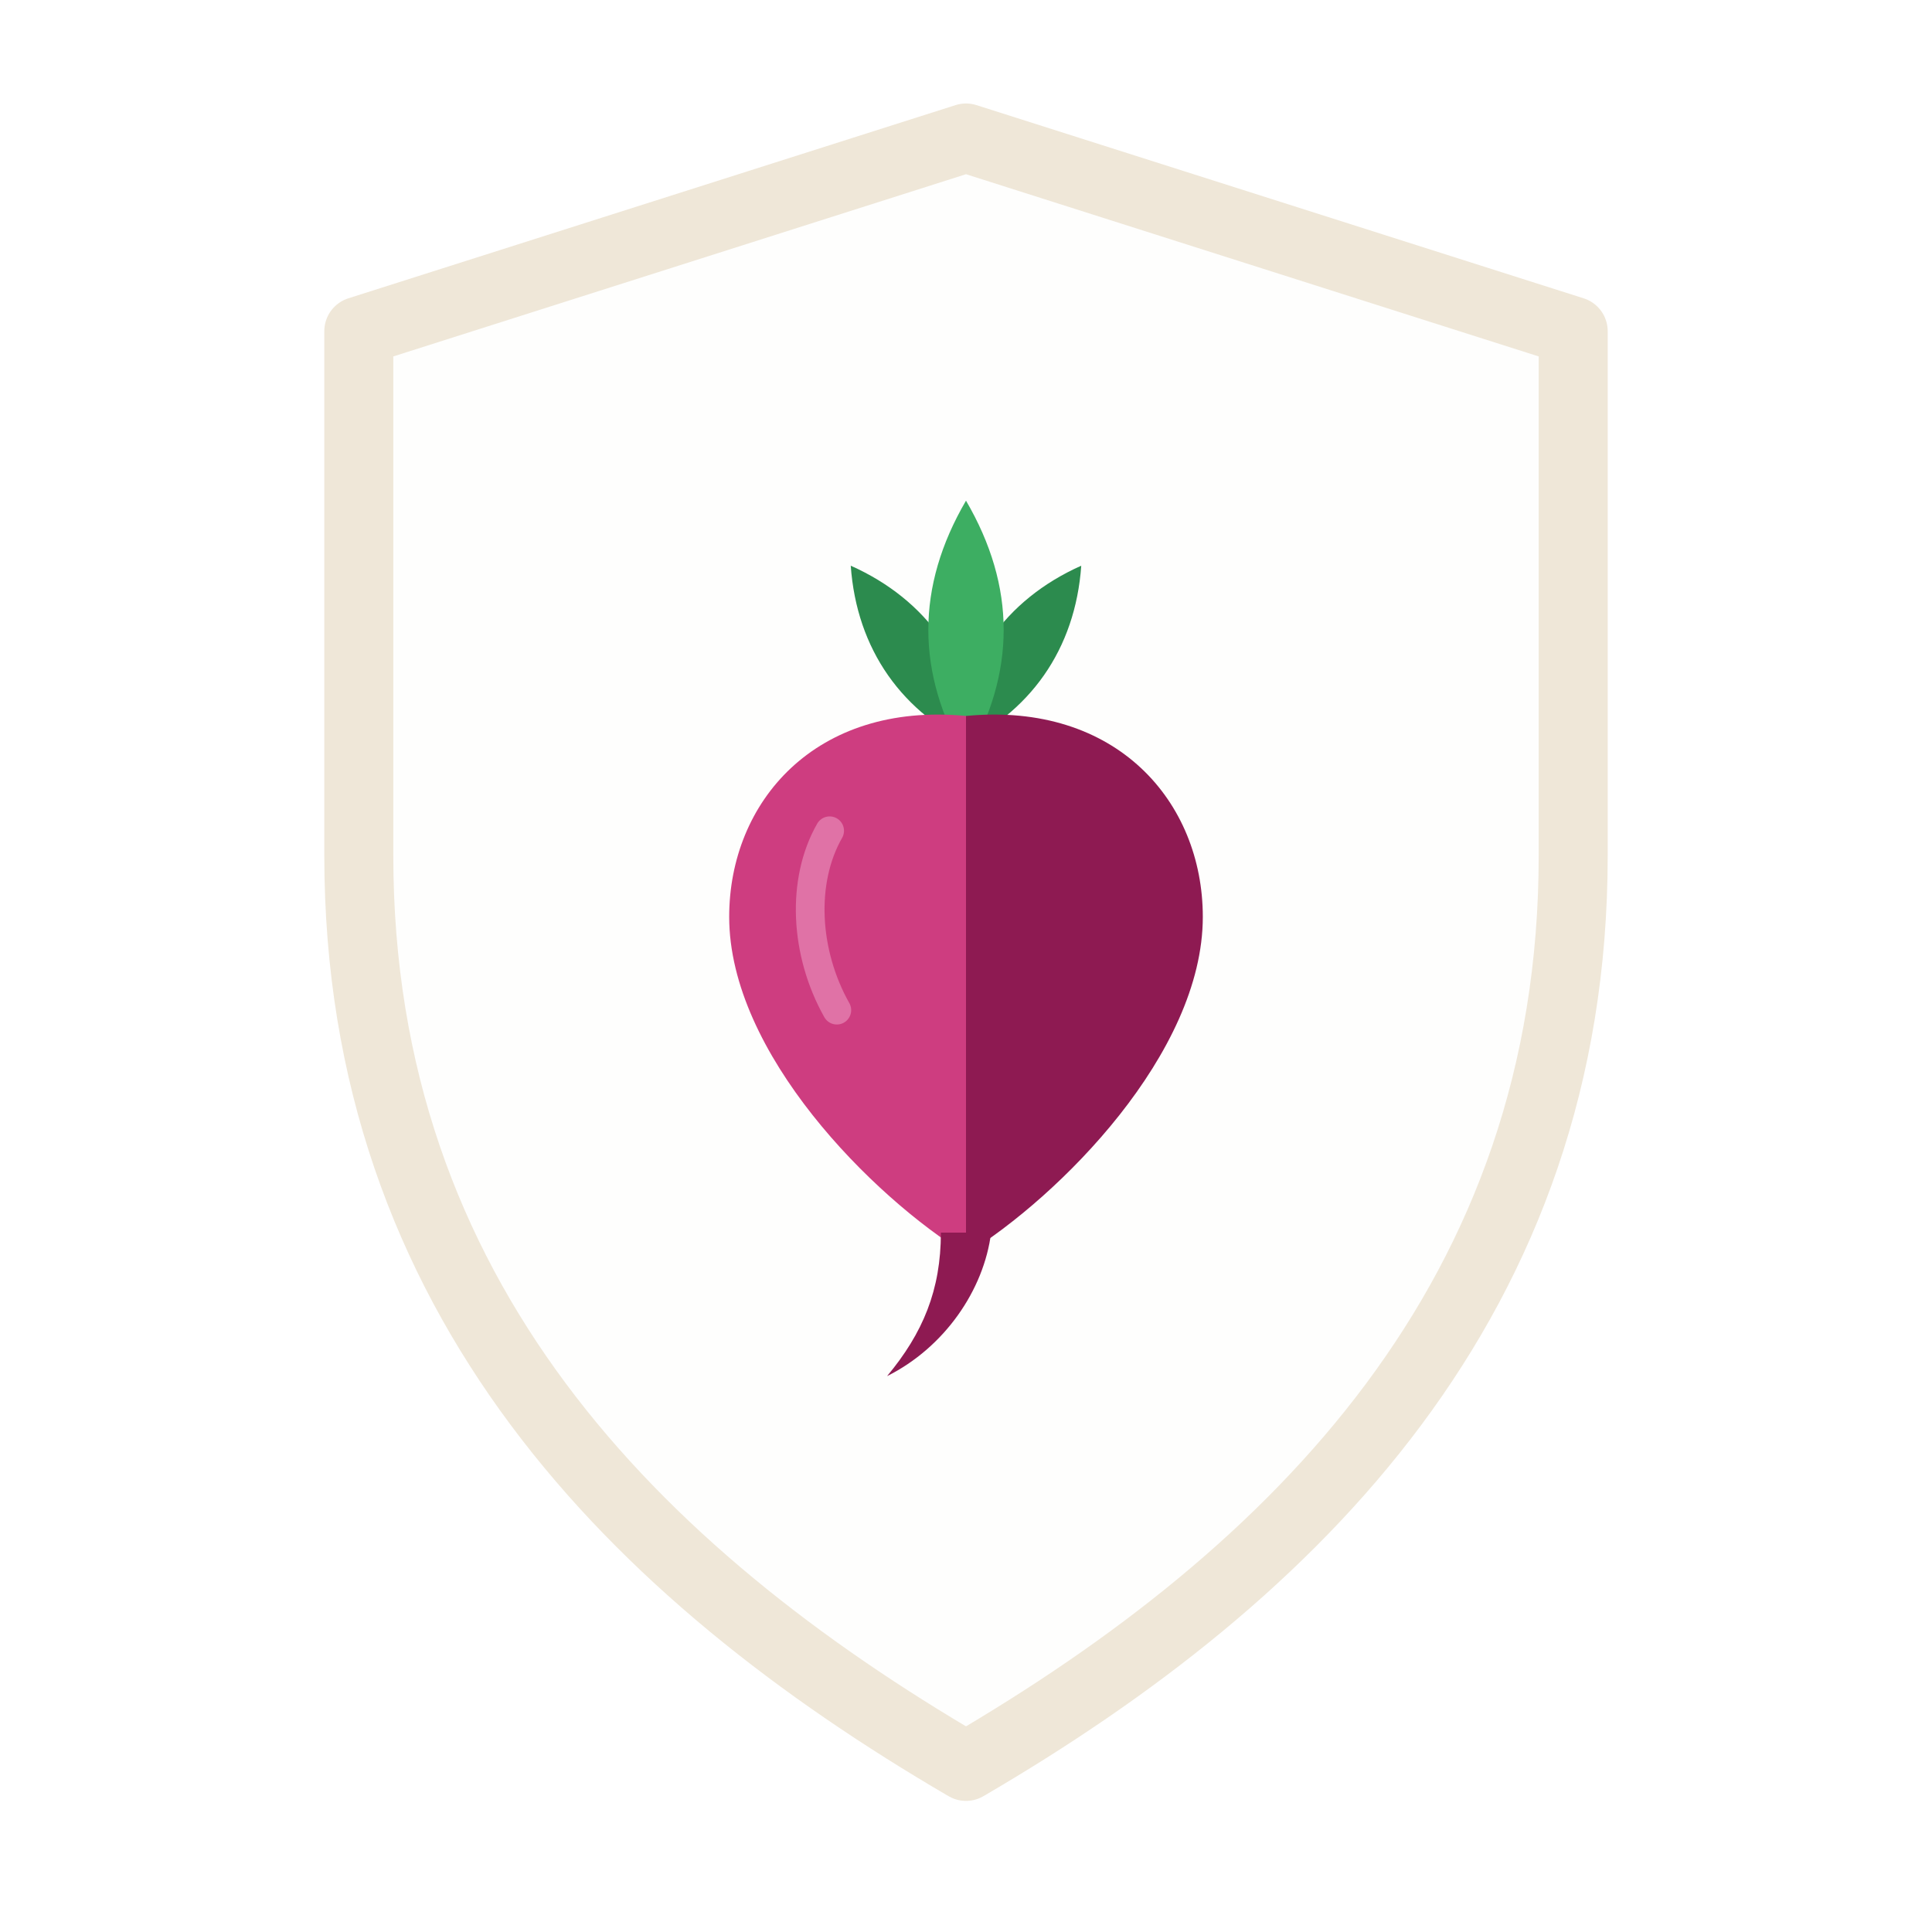
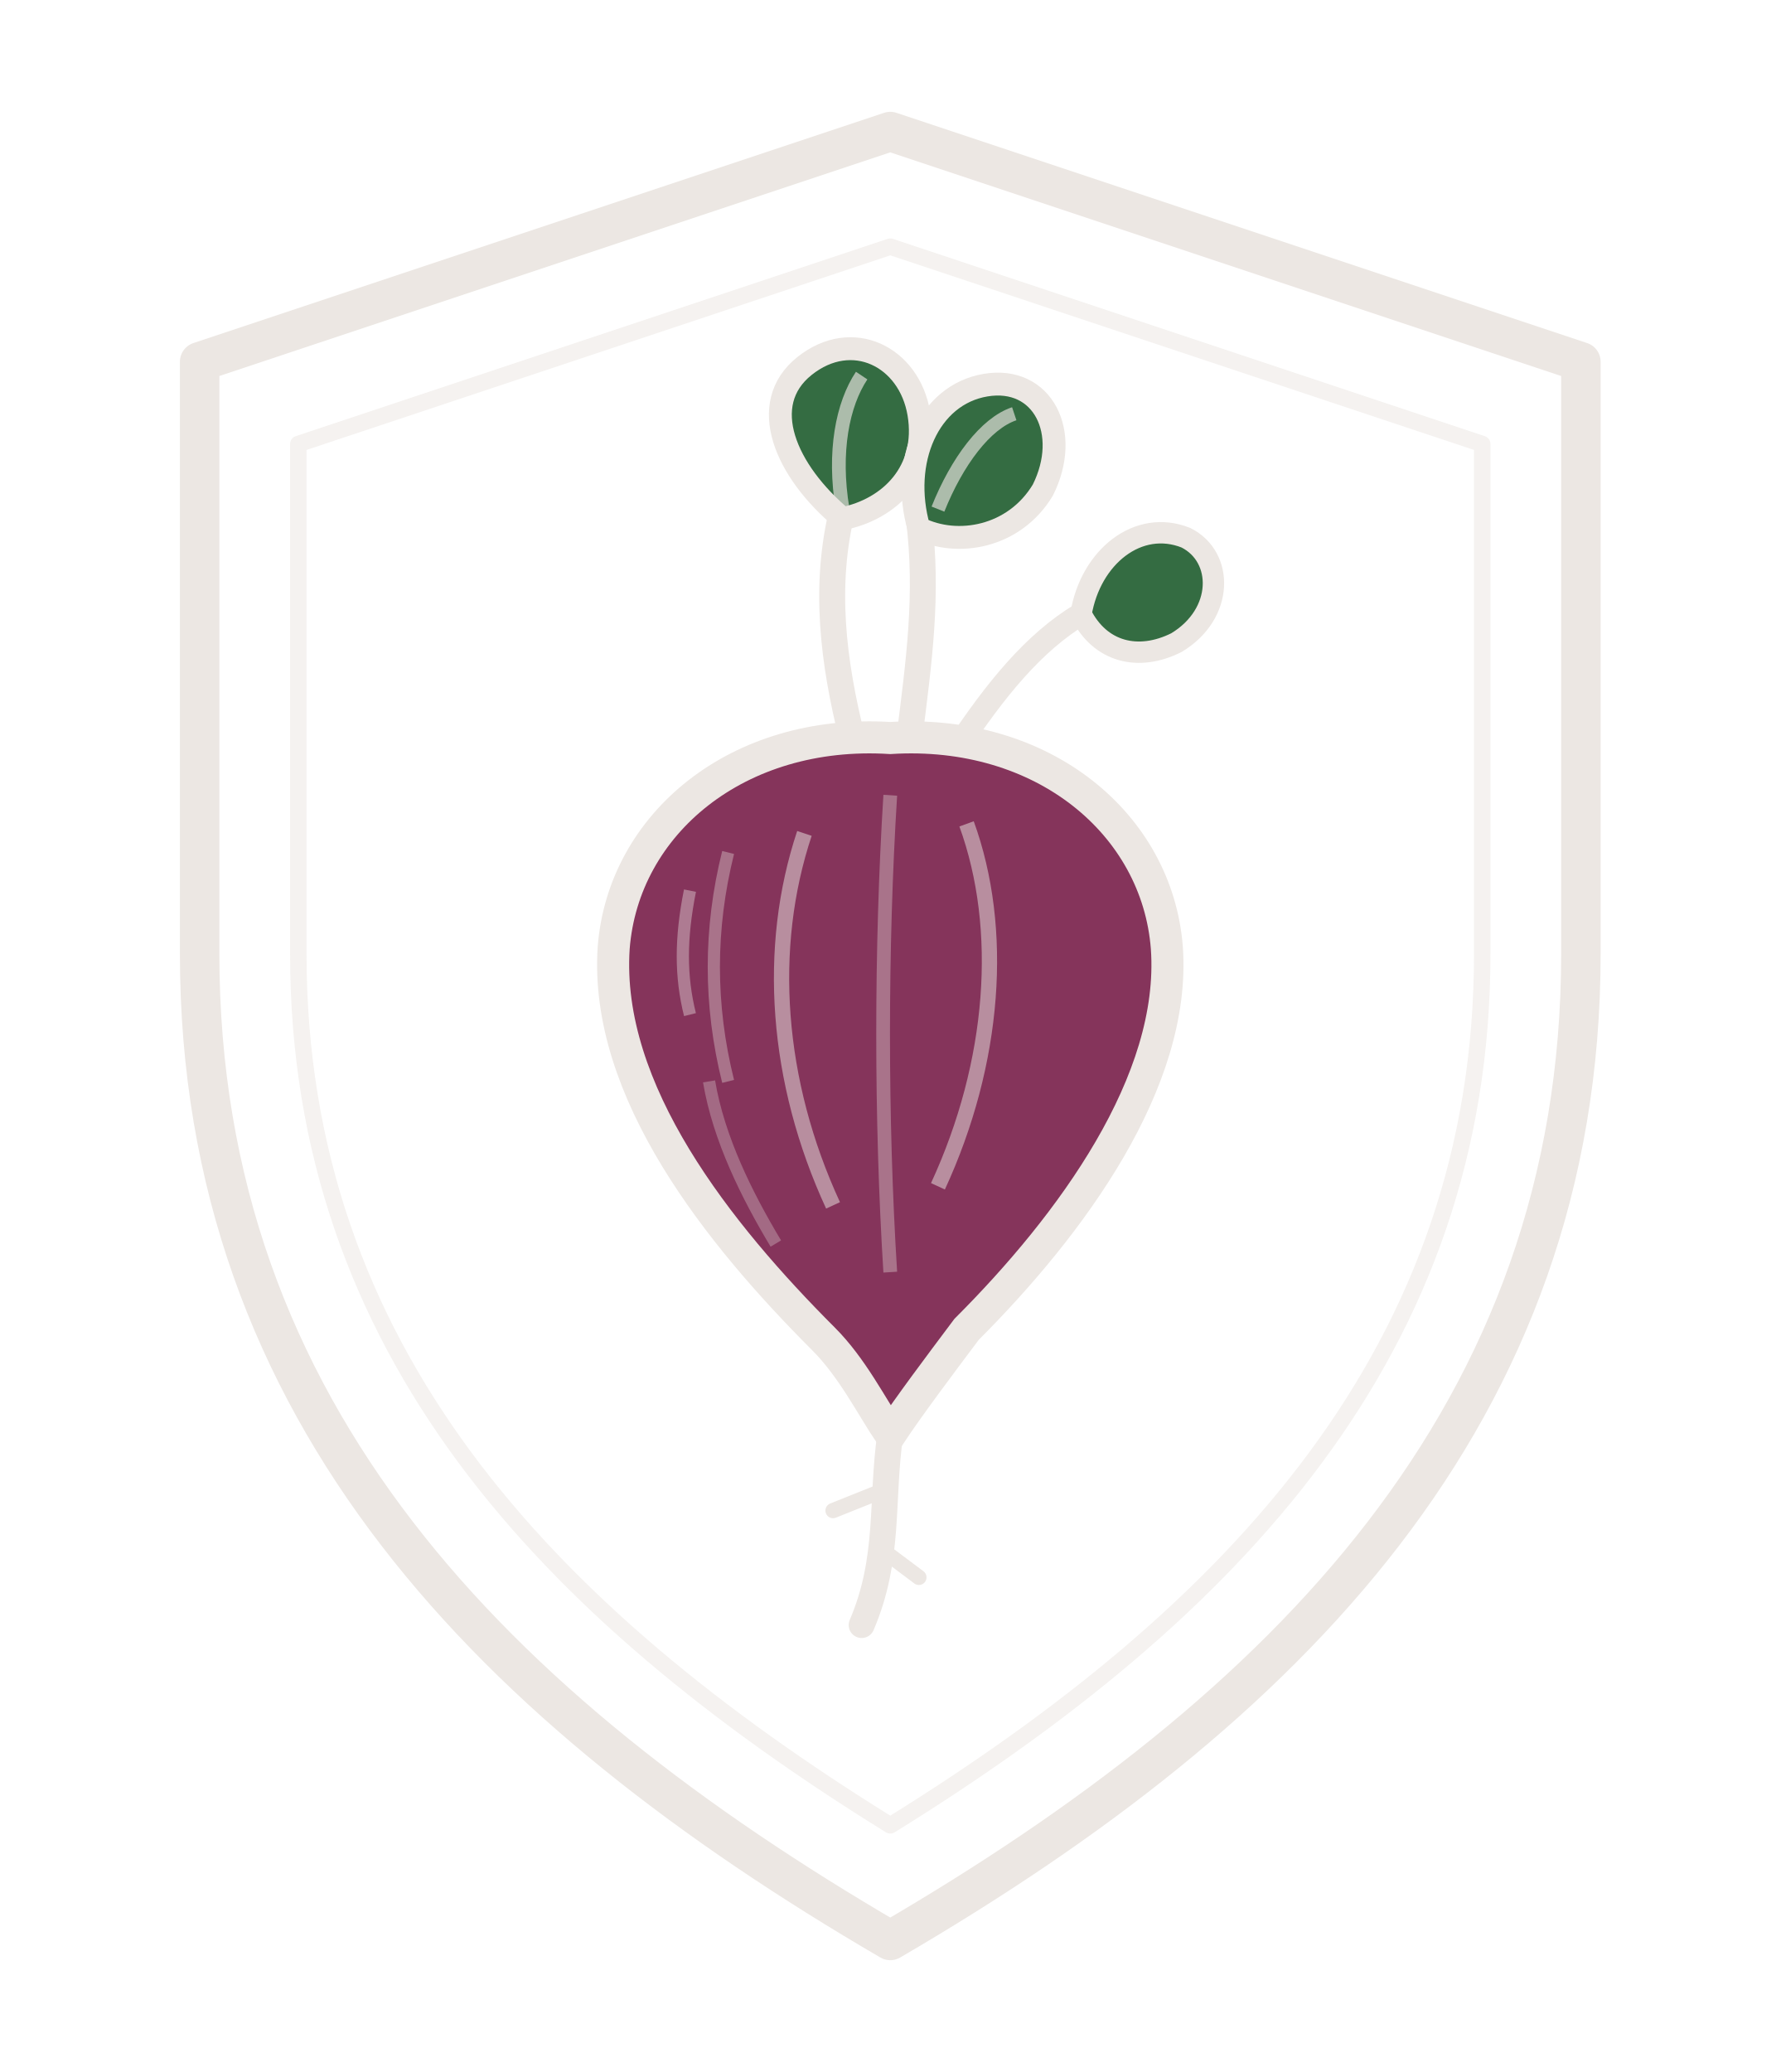
- <svg xmlns="http://www.w3.org/2000/svg" viewBox="0 0 140 140" width="140" height="140" fill="none">
-   <path d="M70,10 L114,24 V62 C114,94 94,114 70,128 C46,114 26,94 26,62 V24 Z" fill="rgba(239,231,216,0.05)" stroke="#EFE7D8" stroke-width="5" stroke-linejoin="round" />
-   <g transform="translate(70,68) scale(0.52) translate(-50,-63)">
-     <g transform="translate(50,34)">
-       <g transform="rotate(-35)">
-         <path d="M0,3 C-6,-7 -6,-18 0,-28 C6,-18 6,-7 0,3 Z" fill="#2C8B4E" />
-       </g>
-       <g transform="rotate(35)">
-         <path d="M0,3 C-6,-7 -6,-18 0,-28 C6,-18 6,-7 0,3 Z" fill="#2C8B4E" />
-       </g>
-       <path d="M0,4 C-7,-8 -7,-20 0,-32 C7,-20 7,-8 0,4 Z" fill="#3DAE62" />
-     </g>
-     <path d="M50,32 C29,30 17,44 17,60 C17,79 37,99 50,107 Z" fill="#CE3D80" />
-     <path d="M50,32 C71,30 83,44 83,60 C83,79 63,99 50,107 Z" fill="#8E1A52" />
-     <path d="M31,48 C27,55 27.5,65 32,73" stroke="#EE9CC4" stroke-width="4" stroke-linecap="round" fill="none" opacity="0.55" />
-     <path d="M46.5,104 C46.5,112 44,118 39,124 C47,120 52.5,112 53.5,104 Z" fill="#8E1A52" />
+ <svg xmlns="http://www.w3.org/2000/svg" viewBox="18 8 108 126" width="110" height="128" fill="none">
+   <path d="M72,16 L114,30 L114,66 C114,94 96,112 72,126 C48,112 30,94 30,66 L30,30 Z" stroke="#ECE7E3" stroke-width="2.4" fill="none" stroke-linejoin="round" />
+   <path d="M72,23 L108,35 L108,66 C108,90 93,106 72,119 C51,106 36,90 36,66 L36,35 Z" stroke="#ECE7E3" stroke-width="1" fill="none" opacity="0.55" stroke-linejoin="round" />
+   <g transform="translate(43,32) scale(0.58)">
+     <path d="M46,36 C44,28 43,20 45,12" stroke="#ECE7E3" stroke-width="2.72" fill="none" stroke-linecap="round" />
+     <path d="M52,36 C53,28 54,21 53,13" stroke="#ECE7E3" stroke-width="2.72" fill="none" stroke-linecap="round" />
+     <path d="M57,37 C61,31 65,26 70,23" stroke="#ECE7E3" stroke-width="2.4" fill="none" stroke-linecap="round" />
+     <path d="M45,13 C39,8 36,1 41,-3 C46,-7 52,-4 53,2 C54,8 50,12 45,13 Z" fill="#346C42" stroke="#ECE7E3" stroke-width="2.4" />
+     <path d="M45,12 C44,6 45,1 47,-2" stroke="#ECE7E3" stroke-width="1.44" fill="none" opacity="0.65" />
+     <path d="M53,14 C51,7 54,0 60,-1 C66,-2 69,4 66,10 C63,15 57,16 53,14 Z" fill="#346C42" stroke="#ECE7E3" stroke-width="2.4" />
+     <path d="M55,12 C57,7 60,3 63,2" stroke="#ECE7E3" stroke-width="1.44" fill="none" opacity="0.65" />
+     <path d="M70,23 C71,17 76,13 81,15 C85,17 85,23 80,26 C76,28 72,27 70,23 Z" fill="#346C42" stroke="#ECE7E3" stroke-width="2.24" />
+     <path d="M50,36 C34,35 22,45 21,58 C20,73 32,88 43,99 C46,102 48,106 50,109 C52,106 55,102 58,98 C69,87 80,72 79,58 C78,45 66,35 50,36 Z" fill="#85345B" stroke="#ECE7E3" stroke-width="3.36" />
+     <path d="M41,46 C37,58 38,72 44,85" stroke="#ECE7E3" stroke-width="1.6" fill="none" opacity="0.5" />
+     <path d="M58,45 C62,56 61,70 55,83" stroke="#ECE7E3" stroke-width="1.6" fill="none" opacity="0.5" />
+     <path d="M50,42 C49,58 49,76 50,92" stroke="#ECE7E3" stroke-width="1.44" fill="none" opacity="0.35" />
+     <path d="M29,52 C28,57 28,61 29,65" stroke="#ECE7E3" stroke-width="1.28" fill="none" opacity="0.4" />
+     <path d="M33,48 C31,56 31,64 33,72" stroke="#ECE7E3" stroke-width="1.28" fill="none" opacity="0.35" />
+     <path d="M31,72 C32,78 35,84 38,89" stroke="#ECE7E3" stroke-width="1.28" fill="none" opacity="0.3" />
+     <path d="M50,109 C49,116 50,122 47,129" stroke="#ECE7E3" stroke-width="2.72" fill="none" stroke-linecap="round" />
+     <path d="M49,115 L44,117" stroke="#ECE7E3" stroke-width="1.6" stroke-linecap="round" />
+     <path d="M49,121 L53,124" stroke="#ECE7E3" stroke-width="1.6" stroke-linecap="round" />
  </g>
</svg>
